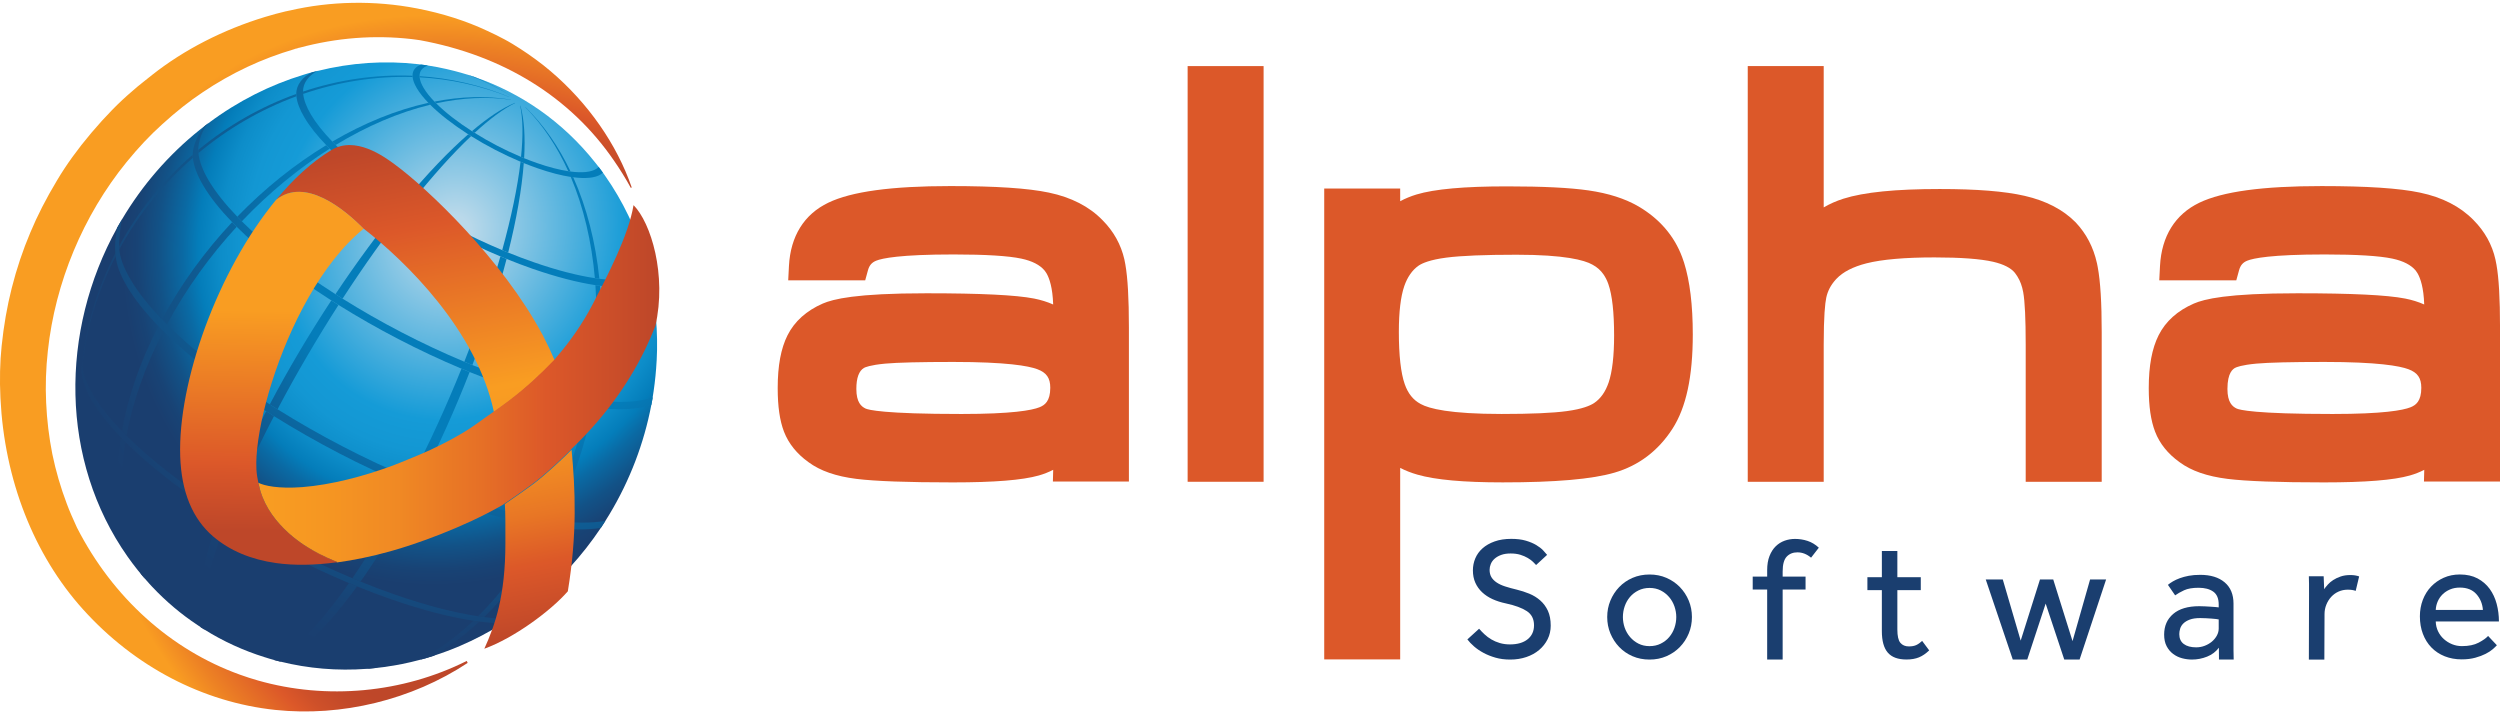
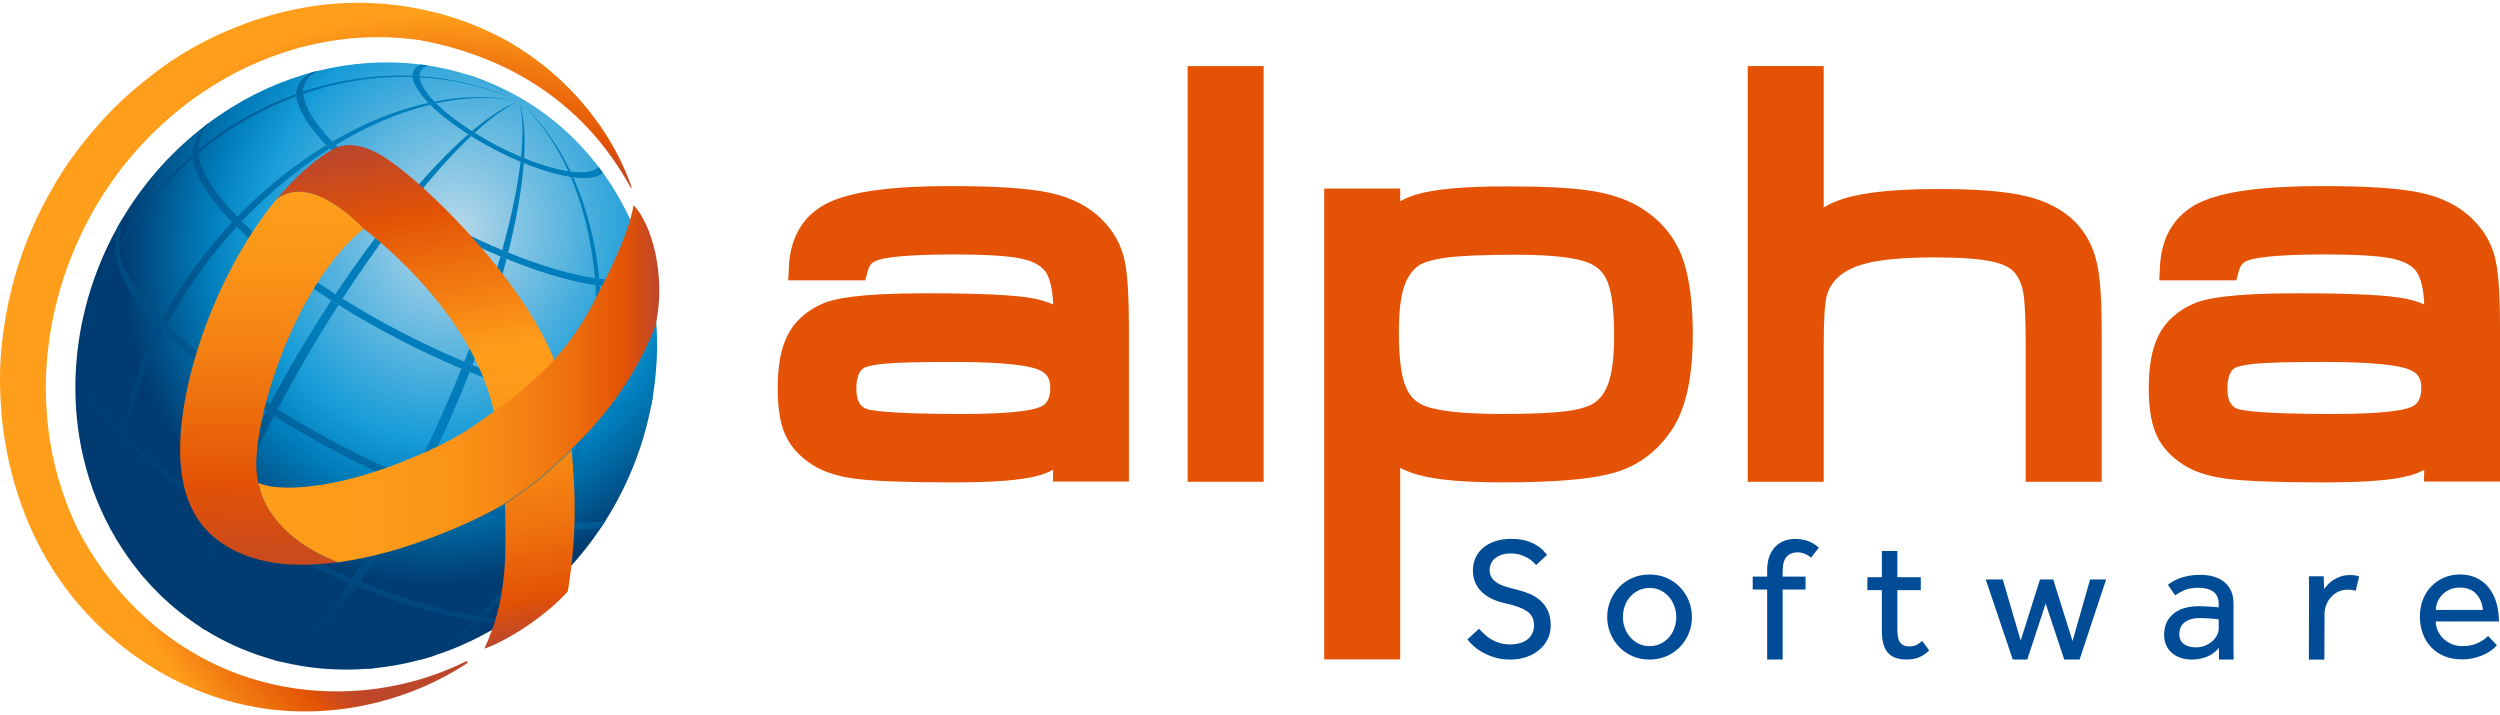
<svg xmlns="http://www.w3.org/2000/svg" xmlns:xlink="http://www.w3.org/1999/xlink" id="a" viewBox="0 0 224 64">
  <defs>
    <radialGradient id="b" cx="40.616" cy="20.828" fx="40.616" fy="20.828" r="31.999" gradientTransform="translate(73.59211 -9.602137) rotate(112.1452) scale(1 .915746)" gradientUnits="userSpaceOnUse">
-       <stop offset=".048" stop-color="#bad9ea" />
-       <stop offset=".532" stop-color="#159bd7" />
-       <stop offset=".623" stop-color="#1397d3" />
-       <stop offset=".701" stop-color="#0d8dc9" />
-       <stop offset=".769" stop-color="#047dba" />
-       <stop offset=".815" stop-color="#0a6aa4" />
-       <stop offset=".889" stop-color="#125287" />
-       <stop offset=".954" stop-color="#184375" />
-       <stop offset="1" stop-color="#1a3e6f" />
+       <stop offset="0" stop-color="#bad9ea" />
+       <stop offset=".598" stop-color="#159bd7" />
+       <stop offset=".742" stop-color="#007dba" />
+       <stop offset="1" stop-color="#003c71" />
    </radialGradient>
    <radialGradient id="c" cx="30.836" cy="12.641" fx="30.836" fy="12.641" r="49.85" gradientTransform="translate(67.13871 69.88354) rotate(-140.2567) scale(.969003 .7451) skewX(.27153)" gradientUnits="userSpaceOnUse">
-       <stop offset=".023" stop-color="#be4729" />
-       <stop offset=".672" stop-color="#be4729" />
-       <stop offset=".728" stop-color="#c24929" />
-       <stop offset=".785" stop-color="#ce5029" />
-       <stop offset=".826" stop-color="#dc5829" />
-       <stop offset=".937" stop-color="#ed8224" />
-       <stop offset="1" stop-color="#f99d22" />
+       <stop offset=".023" stop-color="#bd472a" />
+       <stop offset=".672" stop-color="#bd472a" />
+       <stop offset=".707" stop-color="#c14826" />
+       <stop offset=".743" stop-color="#cd4b1a" />
+       <stop offset=".78" stop-color="#e15106" />
+       <stop offset=".782" stop-color="#e35205" />
+       <stop offset=".909" stop-color="#f27c11" />
+       <stop offset="1" stop-color="#ff9e1b" />
    </radialGradient>
    <radialGradient id="d" cx="44.877" cy="19.069" fx="44.877" fy="19.069" r="34.816" gradientUnits="userSpaceOnUse">
-       <stop offset=".426" stop-color="#047dba" />
-       <stop offset=".522" stop-color="#0a6aa4" />
-       <stop offset=".677" stop-color="#125287" />
-       <stop offset=".811" stop-color="#184375" />
-       <stop offset=".908" stop-color="#1a3e6f" />
+       <stop offset=".426" stop-color="#007dba" />
+       <stop offset=".515" stop-color="#006ba6" />
+       <stop offset=".673" stop-color="#005189" />
+       <stop offset=".809" stop-color="#004177" />
+       <stop offset=".908" stop-color="#003c71" />
    </radialGradient>
    <radialGradient id="e" cx="44.546" cy="21.711" fx="44.546" fy="21.711" r="43.618" xlink:href="#d" />
    <radialGradient id="f" cx="44.547" cy="21.712" fx="44.547" fy="21.712" r="43.619" xlink:href="#d" />
    <radialGradient id="g" cx="44.547" cy="21.649" fx="44.547" fy="21.649" r="43.402" xlink:href="#d" />
    <radialGradient id="h" cx="44.597" cy="21.662" fx="44.597" fy="21.662" r="43.44" xlink:href="#d" />
    <radialGradient id="i" cx="45.657" cy="21.469" fx="45.657" fy="21.469" r="42.51" xlink:href="#d" />
    <radialGradient id="j" cx="42.28" cy="22.515" fx="42.28" fy="22.515" r="42.237" xlink:href="#d" />
    <radialGradient id="k" cx="43.464" cy="21.954" fx="43.464" fy="21.954" r="43.3" xlink:href="#d" />
    <radialGradient id="l" cx="43.883" cy="20.522" fx="43.883" fy="20.522" r="45.24" xlink:href="#d" />
    <radialGradient id="m" cx="44.141" cy="21.408" fx="44.141" fy="21.408" r="43.764" xlink:href="#d" />
    <radialGradient id="n" cx="44.311" cy="21.687" fx="44.311" fy="21.687" r="43.106" xlink:href="#d" />
    <radialGradient id="o" cx="44.459" cy="21.696" fx="44.459" fy="21.696" r="43.218" xlink:href="#d" />
    <linearGradient id="p" x1="34.989" y1="13.09" x2="43.272" y2="57.711" gradientUnits="userSpaceOnUse">
-       <stop offset="0" stop-color="#be4729" />
-       <stop offset=".168" stop-color="#dc5829" />
-       <stop offset=".505" stop-color="#f99d22" />
-       <stop offset=".588" stop-color="#f79822" />
-       <stop offset=".676" stop-color="#f18b23" />
-       <stop offset=".767" stop-color="#e87625" />
-       <stop offset=".858" stop-color="#dc5928" />
-       <stop offset=".862" stop-color="#dc5829" />
-       <stop offset="1" stop-color="#be4729" />
+       <stop offset="0" stop-color="#bd472a" />
+       <stop offset=".142" stop-color="#e35205" />
+       <stop offset=".248" stop-color="#ed6e0d" />
+       <stop offset=".435" stop-color="#ff9e1b" />
+       <stop offset=".537" stop-color="#fd9919" />
+       <stop offset=".658" stop-color="#f78a15" />
+       <stop offset=".788" stop-color="#ef730e" />
+       <stop offset=".923" stop-color="#e35205" />
+       <stop offset=".924" stop-color="#e35205" />
+       <stop offset="1" stop-color="#bd472a" />
    </linearGradient>
    <linearGradient id="q" x1="40.374" y1="11.876" x2="48.729" y2="56.89" xlink:href="#p" />
    <linearGradient id="r" x1="26.977" y1="48.836" x2="27.553" y2="48.836" gradientUnits="userSpaceOnUse">
      <stop offset=".162" stop-color="#d5411f" />
      <stop offset=".282" stop-color="#df581f" />
      <stop offset=".449" stop-color="#ec731f" />
      <stop offset=".597" stop-color="#f3831f" />
      <stop offset=".712" stop-color="#f6891f" />
      <stop offset="1" stop-color="#f6891f" />
    </linearGradient>
    <linearGradient id="s" x1="30.16" y1="50.367" x2="30.237" y2="50.367" xlink:href="#r" />
    <linearGradient id="t" x1="23.997" y1="53.332" x2="24.556" y2="17.542" gradientUnits="userSpaceOnUse">
-       <stop offset=".162" stop-color="#be4729" />
-       <stop offset=".304" stop-color="#d75529" />
-       <stop offset=".328" stop-color="#dc5829" />
-       <stop offset=".712" stop-color="#f99d22" />
-       <stop offset="1" stop-color="#f99d22" />
+       <stop offset="0" stop-color="#bd472a" />
+       <stop offset=".279" stop-color="#e35205" />
+       <stop offset=".44" stop-color="#ec6a0c" />
+       <stop offset=".661" stop-color="#f68614" />
+       <stop offset=".856" stop-color="#fc9719" />
+       <stop offset="1" stop-color="#ff9e1b" />
    </linearGradient>
    <linearGradient id="u" x1="23.152" y1="34.383" x2="59.075" y2="34.383" gradientUnits="userSpaceOnUse">
-       <stop offset="0" stop-color="#f99d22" />
-       <stop offset=".158" stop-color="#f69722" />
-       <stop offset=".348" stop-color="#f08924" />
-       <stop offset=".554" stop-color="#e67026" />
-       <stop offset=".719" stop-color="#dc5829" />
-       <stop offset=".898" stop-color="#c94d29" />
-       <stop offset=".99" stop-color="#be4729" />
+       <stop offset="0" stop-color="#ff9e1b" />
+       <stop offset=".306" stop-color="#fe9b1a" />
+       <stop offset=".49" stop-color="#fa9317" />
+       <stop offset=".642" stop-color="#f58413" />
+       <stop offset=".776" stop-color="#ee700d" />
+       <stop offset=".897" stop-color="#e45606" />
+       <stop offset=".915" stop-color="#e35205" />
+       <stop offset="1" stop-color="#bd472a" />
    </linearGradient>
    <linearGradient id="v" x1="27.236" y1="49.601" x2="30.645" y2="49.601" gradientUnits="userSpaceOnUse">
      <stop offset="0" stop-color="#f6891f" />
      <stop offset=".207" stop-color="#f4841f" />
      <stop offset=".429" stop-color="#ee771f" />
      <stop offset=".658" stop-color="#e4621f" />
      <stop offset=".89" stop-color="#d6441f" />
      <stop offset=".915" stop-color="#d5411f" />
    </linearGradient>
  </defs>
-   <path d="M100.747,23.255c-.306-1.344-.966-2.528-1.961-3.527-1.183-1.22-2.798-2.051-4.8-2.47-1.865-.394-4.753-.586-8.826-.586-5.279,0-8.858.487-10.943,1.49-2.168,1.039-3.388,3-3.527,5.669l-.066,1.284h6.899l.246-.897c.122-.445.344-.702.741-.861.519-.209,2.107-.558,6.943-.558,2.858,0,4.898.126,6.061.374.969.206,1.671.568,2.089,1.076.067.083.122.164.164.239.256.445.548,1.269.597,2.794-.523-.233-1.096-.411-1.714-.533-1.621-.317-4.776-.471-9.647-.471-6.372,0-8.347.524-9.279.919-1.47.64-2.53,1.594-3.161,2.841-.593,1.181-.881,2.729-.881,4.736,0,1.641.184,2.918.563,3.904.414,1.067,1.152,1.985,2.194,2.731,1.05.777,2.456,1.268,4.299,1.499,1.673.209,4.58.315,8.641.315,3.711,0,6.228-.202,7.695-.619.451-.128.883-.298,1.292-.508l-.027,1.049h6.811v-13.804c0-2.584-.105-4.435-.32-5.657-.023-.141-.053-.29-.084-.428ZM94.104,34.748c0,1.195-.489,1.552-.967,1.743-.689.274-2.462.602-6.982.602-7.011,0-8.356-.373-8.602-.488-.379-.181-.824-.548-.824-1.757,0-.983.23-1.617.685-1.884.091-.052.537-.256,1.906-.384,1.112-.099,3.161-.15,6.086-.15,4.793,0,6.744.354,7.537.65.826.306,1.162.789,1.162,1.668Z" fill="#dc5829" />
-   <polygon points="106.412 5.922 106.412 6.299 106.412 41.947 106.412 43.167 107.633 43.167 111.998 43.167 113.218 43.167 113.218 41.947 113.218 6.299 113.218 5.922 106.412 5.922" fill="#dc5829" />
-   <path d="M150.719,23.033c-.709-1.901-2.029-3.433-3.917-4.542-1.216-.702-2.675-1.168-4.467-1.43-1.695-.243-4.084-.362-7.306-.362-3.832,0-6.486.238-8.114.728-.521.159-1.008.36-1.459.602v-1.138h-6.806v42.193h6.806v-17.161c.479.246.996.449,1.55.606,1.625.466,4.123.692,7.635.692,4.737,0,8.018-.286,10.029-.876,2.166-.633,3.91-1.955,5.182-3.928,1.226-1.902,1.822-4.666,1.822-8.449,0-2.63-.264-4.798-.784-6.443-.053-.163-.108-.329-.172-.494ZM144.624,30.068c0,1.829-.165,3.244-.491,4.207-.289.839-.715,1.442-1.301,1.838-.336.222-1.043.535-2.45.723-1.239.17-3.203.256-5.839.256-4.659,0-6.508-.483-7.239-.889l-.009-.005-.009-.005c-.664-.353-1.129-.934-1.423-1.775-.349-.997-.526-2.575-.526-4.69,0-1.779.164-3.159.489-4.102.14-.399.309-.741.514-1.039.221-.325.473-.582.776-.792.322-.217,1.029-.526,2.49-.714,1.327-.171,3.437-.257,6.272-.257,4.324,0,6.082.481,6.796.884l.011.006.011.006c.405.218.725.502.978.868.178.256.324.548.436.872.342.975.514,2.524.514,4.607Z" fill="#dc5829" />
-   <path d="M187.881,23.56c-.313-1.405-.95-2.626-1.891-3.623l-.009-.01-.009-.01c-1.119-1.134-2.653-1.931-4.561-2.369-1.799-.412-4.289-.612-7.613-.612-3.957,0-6.778.283-8.624.866-.646.206-1.237.467-1.77.782V5.922h-6.806v37.245h6.806v-12.28c0-2.576.124-3.712.228-4.211.127-.599.403-1.129.84-1.615.024-.027.041-.047.059-.065l.01-.01.014-.014c.573-.606,1.476-1.07,2.683-1.378,1.394-.352,3.448-.53,6.1-.53,2.348,0,4.113.132,5.247.391.937.218,1.595.553,1.952.996.082.104.154.207.207.297l.01.018.011.017c.248.394.417.855.516,1.409.147.81.222,2.389.222,4.696v12.28h6.81v-13.421c0-2.626-.117-4.531-.358-5.824-.021-.129-.047-.248-.072-.362Z" fill="#dc5829" />
-   <path d="M223.677,23.689c-.025-.154-.055-.299-.085-.434-.299-1.336-.959-2.524-1.962-3.532-1.179-1.214-2.797-2.047-4.8-2.465-1.86-.394-4.746-.585-8.82-.585-5.277,0-8.857.487-10.946,1.489-2.169,1.043-3.389,3.003-3.528,5.669l-.066,1.284h6.903l.246-.897c.123-.446.343-.704.736-.861.52-.209,2.108-.558,6.947-.558,2.858,0,4.898.126,6.061.374.968.206,1.671.568,2.089,1.076.056.07.112.153.16.239.256.445.548,1.269.597,2.793-.523-.233-1.095-.41-1.714-.532-1.621-.317-4.774-.471-9.642-.471-6.372,0-8.347.524-9.279.919-1.477.643-2.537,1.598-3.163,2.845-.594,1.183-.883,2.731-.883,4.732,0,1.633.186,2.91.568,3.904.407,1.063,1.144,1.982,2.19,2.731,1.05.778,2.458,1.268,4.304,1.499,1.668.209,4.576.315,8.641.315,3.713,0,6.228-.203,7.691-.619.451-.128.882-.297,1.291-.507l-.026,1.048h6.815v-13.804c0-2.586-.105-4.435-.323-5.651ZM216.949,34.748c0,1.197-.487,1.552-.963,1.743-.689.274-2.462.602-6.982.602-7.011,0-8.356-.373-8.602-.488-.379-.181-.824-.548-.824-1.757,0-1.484.512-1.785.681-1.884.119-.067.58-.26,1.91-.384,1.108-.099,3.156-.15,6.082-.15,4.792,0,6.746.354,7.542.651.822.305,1.156.788,1.156,1.668Z" fill="#dc5829" />
-   <path d="M132.528,56.335c.144.165.306.332.486.501.18.17.383.321.609.455.226.134.478.242.755.324.278.082.581.124.911.124.679,0,1.209-.155,1.589-.463.38-.308.57-.725.57-1.249,0-.566-.215-.99-.648-1.273-.432-.283-1.054-.512-1.867-.687-.443-.092-.844-.221-1.203-.385-.36-.165-.671-.37-.933-.617s-.465-.532-.609-.856c-.144-.324-.216-.692-.216-1.104,0-.38.072-.74.216-1.08s.359-.638.648-.895c.288-.257.649-.463,1.08-.617.432-.155.931-.231,1.497-.231.504,0,.939.054,1.303.162.366.108.676.239.933.393s.464.314.617.478c.155.165.273.298.355.401l-.987.91c-.062-.072-.155-.167-.278-.286-.123-.118-.28-.234-.471-.347s-.412-.208-.663-.286c-.253-.077-.543-.115-.872-.115-.33,0-.612.044-.849.131-.236.087-.432.201-.586.339-.155.138-.267.296-.339.47-.072.175-.108.35-.108.525,0,.257.054.476.161.656.109.18.265.339.471.478s.46.257.764.355c.303.098.65.193,1.041.286.381.092.754.214,1.119.362.365.149.691.35.979.602.288.252.517.561.687.926.169.365.254.81.254,1.334,0,.442-.092.849-.278,1.219-.185.37-.439.692-.763.965s-.708.484-1.15.633c-.443.149-.921.224-1.435.224-.484,0-.923-.056-1.319-.17-.396-.113-.756-.257-1.08-.432-.324-.175-.607-.368-.848-.579-.242-.211-.44-.419-.595-.625l1.05-.956Z" fill="#1a3e6f" />
-   <path d="M147.802,59.097c-.556,0-1.064-.1-1.527-.301s-.861-.476-1.196-.826c-.334-.349-.596-.753-.787-1.211-.191-.458-.286-.949-.286-1.473,0-.524.095-1.015.286-1.473.19-.458.452-.861.787-1.211.334-.349.733-.625,1.196-.825s.972-.301,1.527-.301c.545,0,1.05.1,1.512.301s.864.476,1.203.825c.339.35.604.754.794,1.211.19.458.286.949.286,1.473,0,.525-.096,1.016-.286,1.473-.19.458-.455.862-.794,1.211-.339.35-.741.625-1.203.826s-.967.301-1.512.301ZM147.802,57.893c.371,0,.705-.074,1.003-.224.299-.149.55-.344.756-.586s.363-.52.471-.833c.108-.313.162-.635.162-.964,0-.319-.055-.635-.162-.949-.108-.313-.267-.594-.478-.84-.211-.247-.463-.445-.756-.594-.293-.149-.624-.224-.995-.224-.37,0-.704.075-1.003.224-.299.149-.55.345-.756.586s-.362.519-.471.833c-.108.314-.161.635-.161.964,0,.329.054.648.161.957.109.308.267.586.478.833.211.247.463.445.756.594.293.149.625.224.995.224Z" fill="#1a3e6f" />
-   <path d="M158.339,52.822h-1.296v-1.157h1.296v-.586c0-.483.069-.903.208-1.257.139-.355.324-.646.555-.872.232-.226.497-.393.794-.501.299-.108.612-.162.941-.162.381,0,.754.059,1.119.177.365.119.702.322,1.011.609l-.695.895c-.38-.319-.787-.478-1.219-.478-.401,0-.722.128-.964.385-.242.257-.363.7-.363,1.327v.463h2.052v1.157h-2.052v6.274h-1.388v-6.274Z" fill="#1a3e6f" />
-   <path d="M168.615,52.874h-1.296v-1.157h1.296v-2.345h1.388v2.345h2.099v1.157h-2.099v3.533c0,.576.089.972.27,1.188.18.216.434.324.763.324.267,0,.489-.041.664-.123.175-.082.349-.206.524-.37l.632.848c-.298.288-.604.497-.918.625-.314.128-.687.193-1.118.193-.761,0-1.32-.206-1.674-.617-.355-.411-.532-1.054-.532-1.928v-3.672Z" fill="#1a3e6f" />
-   <path d="M177.922,51.922h1.528l1.604,5.477,1.728-5.477h1.188l1.729,5.523,1.573-5.523h1.435l-2.376,7.174h-1.373l-1.667-5.014-1.65,5.014h-1.296l-2.422-7.174Z" fill="#1a3e6f" />
-   <path d="M198.813,58.032c-.267.36-.62.627-1.057.802-.438.175-.887.262-1.35.262-.299,0-.594-.039-.887-.116-.293-.077-.561-.205-.802-.385-.242-.18-.438-.411-.586-.694-.149-.283-.224-.63-.224-1.041,0-.771.27-1.389.81-1.851s1.319-.694,2.337-.694c.164,0,.339.005.524.015.185.01.36.021.524.031.165.01.309.021.432.031.123.01.211.021.262.031v-.262c0-.534-.162-.918-.486-1.15-.324-.231-.763-.347-1.319-.347-.545,0-.978.075-1.296.224-.319.149-.586.301-.802.455l-.648-.941c.123-.103.273-.206.447-.309.175-.103.38-.198.617-.286.236-.087.504-.159.802-.216s.642-.085,1.034-.085c.926,0,1.653.224,2.183.671.53.448.794,1.083.794,1.906v4.173c0,.252.005.666.016.841h-1.317l-.01-1.064ZM198.797,55.502c-.041-.01-.121-.023-.239-.039-.119-.015-.255-.028-.409-.038-.155-.01-.32-.021-.494-.031-.175-.01-.345-.015-.509-.015-.392,0-.708.046-.949.139-.242.092-.432.208-.571.347-.139.139-.234.293-.285.463-.052.17-.077.332-.077.486,0,.391.134.687.401.887s.637.301,1.11.301c.267,0,.522-.046.764-.139.241-.092.455-.216.64-.37.185-.155.334-.334.448-.54.113-.206.169-.417.169-.633v-.818Z" fill="#1a3e6f" />
-   <path d="M206.889,53.096v-.779c0-.221-.005-.45-.016-.686h1.327l.046,1.157c.082-.123.191-.26.325-.408.133-.149.295-.286.485-.409.19-.124.412-.229.664-.316.252-.087.542-.131.872-.131.154,0,.295.01.424.031.128.021.249.052.363.092l-.309,1.296c-.185-.072-.421-.108-.709-.108-.299,0-.574.057-.826.17-.252.113-.471.27-.656.471s-.332.435-.439.702c-.109.267-.162.55-.162.849l-.016,4.072h-1.388l.016-6.001Z" fill="#1a3e6f" />
-   <path d="M223.719,57.815c-.082.093-.206.211-.37.355-.165.144-.379.283-.641.416-.262.134-.57.25-.926.347s-.759.147-1.211.147c-.556,0-1.064-.093-1.527-.278-.463-.185-.859-.448-1.188-.787-.33-.339-.584-.745-.764-1.219s-.27-.998-.27-1.574c0-.525.088-1.016.262-1.474.175-.457.422-.853.741-1.188s.697-.599,1.134-.794c.438-.195.918-.293,1.443-.293.616,0,1.146.119,1.589.355.442.237.805.55,1.088.941.282.391.491.838.624,1.342s.201,1.028.201,1.574h-5.662c.01.319.079.612.208.88.128.267.3.499.517.694s.463.35.741.463c.278.113.571.17.88.17.607,0,1.105-.103,1.497-.309.391-.206.673-.406.848-.602l.787.833ZM222.469,54.653c-.042-.556-.237-1.028-.586-1.42-.35-.391-.844-.586-1.481-.586-.33,0-.625.057-.887.17-.262.113-.486.263-.671.448s-.329.399-.432.64c-.102.242-.159.491-.169.748h4.227Z" fill="#1a3e6f" />
  <path d="M58.835,32.318c-.049.914-.137,1.822-.271,2.732-.024.186-.055.366-.085.551,0,.006-.003.015-.003.021-.006.03-.009.064-.012.094-.03.189-.067.375-.104.56-.652,3.421-1.916,6.756-3.756,9.811-.116.192-.231.387-.359.579-.012.018-.021.034-.034.052-.122.192-.247.384-.375.579-1.657,2.476-3.704,4.74-6.132,6.677-.436.347-.868.679-1.313.987q-.006.003-.009.003c-.198.143-.387.28-.588.408-.046.03-.079.061-.125.091h-.012c-.201.137-.393.268-.597.396h-.012c-1.243.786-2.525,1.456-3.832,2.016-.771.332-1.55.621-2.336.871-.003,0-.006.003-.009.006-.411.134-.822.256-1.237.366-.545.146-1.09.274-1.636.384,0,0-.006.003-.009.003-.07.012-.134.024-.201.034,0,0-.006.006-.009.006-.18.034-.356.064-.536.094-.079.012-.149.024-.228.034h-.009c-.174.03-.341.061-.518.085h-.003c-.085.012-.168.021-.253.03h-.006c-.119.015-.235.03-.35.043h-.003c-.271.034-.539.061-.807.079-.067.009-.131.012-.198.018-2.635.195-5.251-.024-7.764-.652-.174-.043-.347-.085-.521-.134-.131-.037-.259-.073-.39-.11-.012-.003-.03-.009-.043-.012-.134-.04-.265-.076-.399-.125-.015-.003-.034-.009-.052-.015-1.879-.588-3.686-1.41-5.373-2.464-.003,0-.009-.003-.012-.006-.097-.061-.198-.125-.295-.189-.012-.006-.021-.015-.034-.024-.094-.061-.192-.128-.286-.192-1.459-.963-2.824-2.114-4.066-3.433-.085-.091-.171-.18-.253-.274-.134-.149-.268-.299-.399-.451-.085-.097-.171-.198-.253-.298-.024-.03-.049-.058-.073-.088-.11-.128-.216-.256-.32-.384-.314-.393-.618-.798-.911-1.215-6.055-8.617-6.071-20.183-.932-29.445v-.003s0-.003.003-.006c.143-.262.292-.518.448-.774.003,0,.003-.003.003-.006,1.782-3,4.118-5.733,6.978-8.017.161-.128.323-.256.487-.378l.003-.003.058-.043c.073-.058.146-.113.219-.164,2.665-1.989,5.538-3.421,8.477-4.316.116-.04.238-.073.356-.11.073-.021.149-.043.222-.064h.006c.07-.018.137-.037.204-.055l.003-.003c.088-.024.168-.043.25-.061.082-.018.161-.04.25-.064-.006.003-.011.006-.016.009,2.999-.749,6.054-.951,9.008-.609h.003c.088.009.177.021.265.034.122.015.244.03.366.046.085.012.171.024.256.04h.003c.56.085,1.118.189,1.666.317.241.052.481.11.716.174.378.097.752.204,1.124.317.225.07.451.143.673.222.012,0,.024.006.034.012,4.127,1.422,7.868,3.99,10.771,7.651.104.128.21.259.311.393l.378.509c.064.085.125.174.183.259.819,1.164,1.526,2.382,2.126,3.64.548,1.148,1.008,2.333,1.377,3.542.119.387.225.777.326,1.17.046.161.085.32.122.481.012.049.024.097.034.146.037.164.073.329.11.493.07.341.137.688.195,1.036.046.268.094.542.125.81.067.481.119.963.158,1.447.11,1.267.134,2.549.064,3.829Z" fill="url(#b)" />
+   <path d="M100.747,23.255c-.306-1.344-.966-2.528-1.961-3.527-1.183-1.22-2.798-2.051-4.8-2.47-1.865-.394-4.753-.586-8.826-.586-5.279,0-8.858.487-10.943,1.49-2.168,1.039-3.388,3-3.527,5.669l-.066,1.284h6.899l.246-.897c.122-.445.344-.702.741-.861.519-.209,2.107-.558,6.943-.558,2.858,0,4.898.126,6.061.374.969.206,1.671.568,2.089,1.076.067.083.122.164.164.239.256.445.548,1.269.597,2.794-.523-.233-1.096-.411-1.714-.533-1.621-.317-4.776-.471-9.647-.471-6.372,0-8.347.524-9.279.919-1.47.64-2.53,1.594-3.161,2.841-.593,1.181-.881,2.729-.881,4.736,0,1.641.184,2.918.563,3.904.414,1.067,1.152,1.985,2.194,2.731,1.05.777,2.456,1.268,4.299,1.499,1.673.209,4.58.315,8.641.315,3.711,0,6.228-.202,7.695-.619.451-.128.883-.298,1.292-.508l-.027,1.049h6.811v-13.804c0-2.584-.105-4.435-.32-5.657-.023-.141-.053-.29-.084-.428ZM94.104,34.748c0,1.195-.489,1.552-.967,1.743-.689.274-2.462.602-6.982.602-7.011,0-8.356-.373-8.602-.488-.379-.181-.824-.548-.824-1.757,0-.983.23-1.617.685-1.884.091-.052.537-.256,1.906-.384,1.112-.099,3.161-.15,6.086-.15,4.793,0,6.744.354,7.537.65.826.306,1.162.789,1.162,1.668Z" fill="#e35205" />
+   <polygon points="106.412 5.922 106.412 6.299 106.412 41.947 106.412 43.167 107.633 43.167 111.998 43.167 113.218 43.167 113.218 41.947 113.218 6.299 113.218 5.922 106.412 5.922" fill="#e35205" />
+   <path d="M150.719,23.033c-.709-1.901-2.029-3.433-3.917-4.542-1.216-.702-2.675-1.168-4.467-1.43-1.695-.243-4.084-.362-7.306-.362-3.832,0-6.486.238-8.114.728-.521.159-1.008.36-1.459.602v-1.138h-6.806v42.193h6.806v-17.161c.479.246.996.449,1.55.606,1.625.466,4.123.692,7.635.692,4.737,0,8.018-.286,10.029-.876,2.166-.633,3.91-1.955,5.182-3.928,1.226-1.902,1.822-4.666,1.822-8.449,0-2.63-.264-4.798-.784-6.443-.053-.163-.108-.329-.172-.494ZM144.624,30.068c0,1.829-.165,3.244-.491,4.207-.289.839-.715,1.442-1.301,1.838-.336.222-1.043.535-2.45.723-1.239.17-3.203.256-5.839.256-4.659,0-6.508-.483-7.239-.889l-.009-.005-.009-.005c-.664-.353-1.129-.934-1.423-1.775-.349-.997-.526-2.575-.526-4.69,0-1.779.164-3.159.489-4.102.14-.399.309-.741.514-1.039.221-.325.473-.582.776-.792.322-.217,1.029-.526,2.49-.714,1.327-.171,3.437-.257,6.272-.257,4.324,0,6.082.481,6.796.884l.011.006.011.006c.405.218.725.502.978.868.178.256.324.548.436.872.342.975.514,2.524.514,4.607Z" fill="#e35205" />
+   <path d="M187.881,23.56c-.313-1.405-.95-2.626-1.891-3.623l-.009-.01-.009-.01c-1.119-1.134-2.653-1.931-4.561-2.369-1.799-.412-4.289-.612-7.613-.612-3.957,0-6.778.283-8.624.866-.646.206-1.237.467-1.77.782V5.922h-6.806v37.245h6.806v-12.28c0-2.576.124-3.712.228-4.211.127-.599.403-1.129.84-1.615.024-.027.041-.047.059-.065l.01-.01.014-.014c.573-.606,1.476-1.07,2.683-1.378,1.394-.352,3.448-.53,6.1-.53,2.348,0,4.113.132,5.247.391.937.218,1.595.553,1.952.996.082.104.154.207.207.297l.01.018.011.017c.248.394.417.855.516,1.409.147.81.222,2.389.222,4.696v12.28h6.81v-13.421c0-2.626-.117-4.531-.358-5.824-.021-.129-.047-.248-.072-.362Z" fill="#e35205" />
+   <path d="M223.677,23.689c-.025-.154-.055-.299-.085-.434-.299-1.336-.959-2.524-1.962-3.532-1.179-1.214-2.797-2.047-4.8-2.465-1.86-.394-4.746-.585-8.82-.585-5.277,0-8.857.487-10.946,1.489-2.169,1.043-3.389,3.003-3.528,5.669l-.066,1.284h6.903l.246-.897c.123-.446.343-.704.736-.861.52-.209,2.108-.558,6.947-.558,2.858,0,4.898.126,6.061.374.968.206,1.671.568,2.089,1.076.056.07.112.153.16.239.256.445.548,1.269.597,2.793-.523-.233-1.095-.41-1.714-.532-1.621-.317-4.774-.471-9.642-.471-6.372,0-8.347.524-9.279.919-1.477.643-2.537,1.598-3.163,2.845-.594,1.183-.883,2.731-.883,4.732,0,1.633.186,2.91.568,3.904.407,1.063,1.144,1.982,2.19,2.731,1.05.778,2.458,1.268,4.304,1.499,1.668.209,4.576.315,8.641.315,3.713,0,6.228-.203,7.691-.619.451-.128.882-.297,1.291-.507l-.026,1.048h6.815v-13.804c0-2.586-.105-4.435-.323-5.651ZM216.949,34.748c0,1.197-.487,1.552-.963,1.743-.689.274-2.462.602-6.982.602-7.011,0-8.356-.373-8.602-.488-.379-.181-.824-.548-.824-1.757,0-1.484.512-1.785.681-1.884.119-.067.58-.26,1.91-.384,1.108-.099,3.156-.15,6.082-.15,4.792,0,6.746.354,7.542.651.822.305,1.156.788,1.156,1.668Z" fill="#e35205" />
+   <path d="M132.528,56.335c.144.165.306.332.486.501.18.17.383.321.609.455.226.134.478.242.755.324.278.082.581.124.911.124.679,0,1.209-.155,1.589-.463.38-.308.57-.725.57-1.249,0-.566-.215-.99-.648-1.273-.432-.283-1.054-.512-1.867-.687-.443-.092-.844-.221-1.203-.385-.36-.165-.671-.37-.933-.617s-.465-.532-.609-.856c-.144-.324-.216-.692-.216-1.104,0-.38.072-.74.216-1.08s.359-.638.648-.895c.288-.257.649-.463,1.08-.617.432-.155.931-.231,1.497-.231.504,0,.939.054,1.303.162.366.108.676.239.933.393s.464.314.617.478c.155.165.273.298.355.401l-.987.91c-.062-.072-.155-.167-.278-.286-.123-.118-.28-.234-.471-.347s-.412-.208-.663-.286c-.253-.077-.543-.115-.872-.115-.33,0-.612.044-.849.131-.236.087-.432.201-.586.339-.155.138-.267.296-.339.47-.072.175-.108.35-.108.525,0,.257.054.476.161.656.109.18.265.339.471.478s.46.257.764.355c.303.098.65.193,1.041.286.381.092.754.214,1.119.362.365.149.691.35.979.602.288.252.517.561.687.926.169.365.254.81.254,1.334,0,.442-.092.849-.278,1.219-.185.37-.439.692-.763.965s-.708.484-1.15.633c-.443.149-.921.224-1.435.224-.484,0-.923-.056-1.319-.17-.396-.113-.756-.257-1.08-.432-.324-.175-.607-.368-.848-.579-.242-.211-.44-.419-.595-.625l1.05-.956Z" fill="#004c97" />
+   <path d="M147.802,59.097c-.556,0-1.064-.1-1.527-.301s-.861-.476-1.196-.826c-.334-.349-.596-.753-.787-1.211-.191-.458-.286-.949-.286-1.473,0-.524.095-1.015.286-1.473.19-.458.452-.861.787-1.211.334-.349.733-.625,1.196-.825s.972-.301,1.527-.301c.545,0,1.05.1,1.512.301s.864.476,1.203.825c.339.35.604.754.794,1.211.19.458.286.949.286,1.473,0,.525-.096,1.016-.286,1.473-.19.458-.455.862-.794,1.211-.339.35-.741.625-1.203.826s-.967.301-1.512.301ZM147.802,57.893c.371,0,.705-.074,1.003-.224.299-.149.55-.344.756-.586s.363-.52.471-.833c.108-.313.162-.635.162-.964,0-.319-.055-.635-.162-.949-.108-.313-.267-.594-.478-.84-.211-.247-.463-.445-.756-.594-.293-.149-.624-.224-.995-.224-.37,0-.704.075-1.003.224-.299.149-.55.345-.756.586s-.362.519-.471.833c-.108.314-.161.635-.161.964,0,.329.054.648.161.957.109.308.267.586.478.833.211.247.463.445.756.594.293.149.625.224.995.224Z" fill="#004c97" />
+   <path d="M158.339,52.822h-1.296v-1.157h1.296v-.586c0-.483.069-.903.208-1.257.139-.355.324-.646.555-.872.232-.226.497-.393.794-.501.299-.108.612-.162.941-.162.381,0,.754.059,1.119.177.365.119.702.322,1.011.609l-.695.895c-.38-.319-.787-.478-1.219-.478-.401,0-.722.128-.964.385-.242.257-.363.7-.363,1.327v.463h2.052v1.157h-2.052v6.274h-1.388v-6.274Z" fill="#004c97" />
+   <path d="M168.615,52.874h-1.296v-1.157h1.296v-2.345h1.388v2.345h2.099v1.157h-2.099v3.533c0,.576.089.972.27,1.188.18.216.434.324.763.324.267,0,.489-.041.664-.123.175-.082.349-.206.524-.37l.632.848c-.298.288-.604.497-.918.625-.314.128-.687.193-1.118.193-.761,0-1.32-.206-1.674-.617-.355-.411-.532-1.054-.532-1.928v-3.672Z" fill="#004c97" />
+   <path d="M177.922,51.922h1.528l1.604,5.477,1.728-5.477h1.188l1.729,5.523,1.573-5.523h1.435l-2.376,7.174h-1.373l-1.667-5.014-1.65,5.014h-1.296l-2.422-7.174Z" fill="#004c97" />
+   <path d="M198.813,58.032c-.267.36-.62.627-1.057.802-.438.175-.887.262-1.35.262-.299,0-.594-.039-.887-.116-.293-.077-.561-.205-.802-.385-.242-.18-.438-.411-.586-.694-.149-.283-.224-.63-.224-1.041,0-.771.27-1.389.81-1.851s1.319-.694,2.337-.694c.164,0,.339.005.524.015.185.01.36.021.524.031.165.01.309.021.432.031.123.01.211.021.262.031v-.262c0-.534-.162-.918-.486-1.15-.324-.231-.763-.347-1.319-.347-.545,0-.978.075-1.296.224-.319.149-.586.301-.802.455l-.648-.941c.123-.103.273-.206.447-.309.175-.103.38-.198.617-.286.236-.087.504-.159.802-.216s.642-.085,1.034-.085c.926,0,1.653.224,2.183.671.53.448.794,1.083.794,1.906v4.173c0,.252.005.666.016.841h-1.317l-.01-1.064ZM198.797,55.502c-.041-.01-.121-.023-.239-.039-.119-.015-.255-.028-.409-.038-.155-.01-.32-.021-.494-.031-.175-.01-.345-.015-.509-.015-.392,0-.708.046-.949.139-.242.092-.432.208-.571.347-.139.139-.234.293-.285.463-.052.17-.077.332-.077.486,0,.391.134.687.401.887s.637.301,1.11.301c.267,0,.522-.046.764-.139.241-.092.455-.216.64-.37.185-.155.334-.334.448-.54.113-.206.169-.417.169-.633v-.818Z" fill="#004c97" />
+   <path d="M206.889,53.096v-.779c0-.221-.005-.45-.016-.686h1.327l.046,1.157c.082-.123.191-.26.325-.408.133-.149.295-.286.485-.409.19-.124.412-.229.664-.316.252-.087.542-.131.872-.131.154,0,.295.01.424.031.128.021.249.052.363.092l-.309,1.296c-.185-.072-.421-.108-.709-.108-.299,0-.574.057-.826.17-.252.113-.471.27-.656.471s-.332.435-.439.702c-.109.267-.162.55-.162.849l-.016,4.072h-1.388l.016-6.001Z" fill="#004c97" />
+   <path d="M223.719,57.815c-.082.093-.206.211-.37.355-.165.144-.379.283-.641.416-.262.134-.57.25-.926.347s-.759.147-1.211.147c-.556,0-1.064-.093-1.527-.278-.463-.185-.859-.448-1.188-.787-.33-.339-.584-.745-.764-1.219s-.27-.998-.27-1.574c0-.525.088-1.016.262-1.474.175-.457.422-.853.741-1.188s.697-.599,1.134-.794c.438-.195.918-.293,1.443-.293.616,0,1.146.119,1.589.355.442.237.805.55,1.088.941.282.391.491.838.624,1.342s.201,1.028.201,1.574h-5.662c.01.319.079.612.208.88.128.267.3.499.517.694s.463.35.741.463c.278.113.571.17.88.17.607,0,1.105-.103,1.497-.309.391-.206.673-.406.848-.602l.787.833ZM222.469,54.653c-.042-.556-.237-1.028-.586-1.42-.35-.391-.844-.586-1.481-.586-.33,0-.625.057-.887.17-.262.113-.486.263-.671.448s-.329.399-.432.64c-.102.242-.159.491-.169.748h4.227Z" fill="#004c97" />
  <path d="M54.984,14.35c.553.794,1.07,1.63,1.539,2.486l.079-.043c-1.338-3.874-3.914-7.567-7.27-10.417l-.648-.532-.667-.505c-.464-.343-.929-.665-1.38-.954-.45-.29-.936-.595-1.446-.864l-.057-.029c-.474-.247-.965-.503-1.46-.721-1.904-.897-4.028-1.576-6.321-2.018-3.784-.73-7.732-.662-11.417.196l-.001 0-.001-.004-.282.064-.001-.005c-.633.149-1.267.32-1.891.51-3.77,1.144-7.272,2.942-10.126,5.197l-.802.638c-.361.286-.684.546-.998.832-1.195,1.016-2.356,2.202-3.66,3.736-1.233,1.462-2.235,2.851-3.063,4.244-.976,1.624-1.758,3.152-2.392,4.67-.669,1.576-1.23,3.251-1.668,4.981-.413,1.628-.717,3.372-.904,5.184-.153,1.483-.188,3.011-.107,4.673.354,7.313,2.987,14.041,7.412,18.946,4.612,5.112,10.723,8.306,17.207,8.993,5.958.631,12.233-.902,17.244-4.211l-.083-.177c-5.742,2.875-12.553,3.513-18.723,1.747-.533-.152-1.071-.326-1.6-.517-6.21-2.237-11.393-6.912-14.594-13.163l-.074-.163c-.291-.64-.593-1.303-.841-1.979-.551-1.452-.988-2.951-1.298-4.453-.299-1.506-.485-3.057-.555-4.611-.073-1.505-.022-3.067.153-4.643.657-6.123,3.161-12.13,7.049-16.911,1.056-1.295,2.095-2.399,3.178-3.375,1.263-1.149,2.451-2.088,3.631-2.873,1.268-.858,2.621-1.627,4.021-2.286,1.331-.626,2.76-1.165,4.25-1.602l-.001-.014.106-.016.216-.061-.001-.013.099-.013v.001c3.324-.893,6.694-1.155,10.017-.777l0-0c.017.001.034.003.049.006l.244.031c.167.021.333.041.479.066,7.461,1.37,13.462,5.086,17.358,10.748Z" fill="url(#c)" />
  <path d="M42.628,37.719c-.065.042-.131.082-.195.124.001.005.002.011.002.016.066-.045.128-.095.193-.14Z" fill="none" />
  <path d="M42.558,6.912c-.009-.006-.021-.012-.034-.012-.222-.079-.448-.152-.673-.222,1.325.487,2.629,1.115,3.89,1.898.006,0,.009-.003.012-.003-1.039-.658-2.108-1.212-3.195-1.66Z" fill="url(#d)" />
  <path d="M7.325,33.46c-.009-.094-.018-.186-.018-.277-.067.844-.094,1.684-.082,2.522l.015.564.021.332c-.046-1.039-.021-2.083.064-3.14ZM7.261,36.601c.015.493.052.987.097,1.471l-.097-1.471ZM10.346,22.656c-.003.009-.009.015-.012.024-1.654,3.217-2.626,6.558-2.97,9.869v.003c.003.088.009.186.015.28,0-.003,0-.006.003-.009v-.006c.347-3.293,1.325-6.634,2.982-9.851v-.003c.003,0,.003-.003.003-.003-.015-.104-.018-.207-.021-.305ZM17.261,13.863c-2.601,2.254-4.858,5.005-6.588,8.181,0,.003-.003.003-.003.006,0,.097.009.198.018.302,1.73-3.18,3.984-5.937,6.588-8.209-.012-.094-.015-.189-.015-.28ZM26.542,8.419c-3.15,1.133-6.132,2.824-8.782,5.017v.003h-.003c.003.046.006.088.009.134.003.049.006.094.009.143,2.647-2.208,5.629-3.926,8.778-5.087-.003-.073-.009-.14-.012-.21ZM36.962,6.787c-3.311-.134-6.643.359-9.814,1.419,0,.037,0,.07.003.104.003.037.003.07.009.104h.003c3.171-1.084,6.497-1.611,9.802-1.514-.003-.04-.003-.076-.003-.113ZM37.59,6.823c.006.037.006.067.009.104,2.729.146,5.437.725,8.029,1.77v-.015c-2.595-1.075-5.309-1.681-8.038-1.858Z" fill="url(#e)" />
  <path d="M12.981,51.849c-.649-1.093-1.145-2.306-1.493-3.625-.11-.104-.21-.207-.308-.311.353,1.279.844,2.47,1.474,3.549.024.03.049.058.073.088.085.104.174.21.262.314-.003-.006-.006-.009-.009-.015ZM11.233,39.604c-.14-.137-.274-.277-.408-.411-.457,2.982-.372,5.778.235,8.252.101.11.207.213.311.32-.56-2.44-.621-5.199-.137-8.16ZM14.193,29.223c-1.663,3.22-2.744,6.397-3.271,9.4.134.137.265.271.408.414.551-2.985,1.642-6.144,3.302-9.363-.152-.155-.295-.298-.439-.451ZM20.998,20.116c-.067-.067-.137-.137-.204-.207-2.412,2.577-4.56,5.51-6.281,8.705.146.152.292.298.445.451,0,0,0-.003.003-.003,1.718-3.195,3.853-6.138,6.244-8.739-.07-.073-.14-.14-.207-.207ZM29.384,13.165c-.052-.052-.104-.104-.155-.158-2.811,1.712-5.519,3.878-7.968,6.409v.003h-.003c.067.07.137.14.204.207.067.07.137.137.204.204,2.422-2.553,5.102-4.755,7.874-6.509-.055-.055-.104-.104-.155-.155ZM38.381,9.214c-2.866.627-5.784,1.818-8.608,3.472h-.003c.097.104.198.201.302.305h.003c2.787-1.691,5.656-2.927,8.471-3.606v-.003c-.055-.055-.107-.11-.164-.168ZM45.771,8.928c-2.175-.362-4.487-.289-6.844.174l.155.155c2.315-.5,4.578-.627,6.707-.311-.006-.003-.009-.012-.018-.018Z" fill="url(#f)" />
  <path d="M18.321,53.472c-.161-.097-.32-.204-.481-.302-.137,1.249-.088,2.269.146,3.028.012.009.021.018.034.024.097.064.198.128.295.189.003.003.009.006.012.006-.189-.725-.186-1.718-.006-2.945ZM19.667,46.168c-.95,2.598-1.547,4.846-1.785,6.662.161.104.326.21.493.311.299-1.776.947-3.993,1.925-6.57-.213-.134-.42-.268-.634-.402ZM23.849,36.844c-1.672,3.21-3.009,6.183-4.002,8.818,0,.003.003.003.003.003.11.07.213.14.323.207.107.07.213.137.323.204v-.003c1.023-2.616,2.382-5.577,4.051-8.788-.235-.149-.466-.295-.698-.442ZM29.685,26.921h-.003c-1.937,2.952-3.817,6.095-5.51,9.312-.003,0-.003.003-.003.003.116.073.231.146.35.219.116.073.228.146.347.219,1.697-3.214,3.552-6.372,5.461-9.345-.216-.14-.426-.274-.643-.408ZM35.981,18.331h-.003c-1.965,2.385-3.972,5.102-5.924,8.029h.003c.213.137.42.271.634.402,1.913-2.948,3.874-5.699,5.778-8.124-.164-.097-.329-.204-.487-.308ZM41.951,12.032c-1.739,1.52-3.64,3.509-5.595,5.851.158.097.314.198.475.298,1.892-2.376,3.722-4.42,5.379-5.985-.088-.058-.171-.11-.259-.164ZM46.133,9.214c-1.127.463-2.428,1.334-3.847,2.537.076.052.158.104.241.149,1.349-1.24,2.577-2.157,3.634-2.668-.009-.009-.018-.012-.027-.018Z" fill="url(#g)" />
  <path d="M26.581,57.752c-.722.631-1.389,1.1-1.998,1.392.174.049.347.091.521.134.631-.28,1.31-.716,2.026-1.301-.183-.073-.369-.146-.548-.225ZM31.269,52.248h-.003c-1.587,2.263-3.089,4.042-4.429,5.276l.557.235c1.41-1.209,2.967-2.964,4.593-5.212-.241-.094-.481-.195-.719-.299ZM36.523,43.491c-1.681,3.201-3.363,6.001-4.953,8.322.244.104.484.201.731.302,1.63-2.306,3.332-5.093,5.014-8.3-.265-.104-.524-.216-.792-.323ZM41.351,33.037h-.003c-1.319,3.274-2.839,6.61-4.508,9.838h.003c.262.113.521.219.789.329,1.669-3.232,3.162-6.576,4.447-9.866-.244-.101-.487-.198-.728-.302ZM44.839,22.976h-.003c-.847,2.967-1.943,6.171-3.235,9.436.238.101.481.198.722.299,1.249-3.284,2.288-6.506,3.067-9.506-.186-.073-.366-.152-.551-.228ZM46.642,14.49c-.268,2.288-.832,4.983-1.645,7.923.088.037.18.073.268.11.091.037.18.073.268.113v-.003c.743-2.967,1.224-5.693,1.398-8.02-.094-.04-.192-.082-.289-.122ZM46.636,9.473c-.009-.003-.021-.006-.03-.012.253,1.191.268,2.754.079,4.596.097.04.189.076.277.116.113-1.876.009-3.475-.326-4.7Z" fill="url(#h)" />
  <path d="M42.414,55.62c-1.529,1.441-3.134,2.613-4.779,3.5.414-.11.825-.231,1.237-.366.003-.003.006-.006.009-.006,1.398-.822,2.766-1.843,4.069-3.055-.177-.021-.353-.049-.536-.073ZM48.701,47.173c-1.694,3.201-3.695,5.897-5.873,8.044h.003c.186.03.366.052.545.076,2.208-2.144,4.222-4.837,5.912-8.038-.192-.027-.387-.052-.588-.082ZM52.835,36.467c-.091-.012-.18-.027-.271-.043h-.003c-.722,3.457-1.901,6.896-3.539,10.134h.003c.198.03.387.055.585.082,1.636-3.238,2.799-6.677,3.494-10.137-.088-.012-.177-.024-.268-.037ZM53.761,25.605c-.134-.015-.274-.034-.411-.055.222,3.293.012,6.759-.655,10.216h.003c.177.03.359.052.53.079.64-3.466.807-6.939.533-10.241ZM51.363,15.882c-.073-.009-.146-.021-.219-.03h-.003c1.151,2.72,1.873,5.8,2.16,9.071h.003c.134.021.265.04.399.055-.338-3.274-1.121-6.369-2.339-9.095ZM47.084,9.604c-.009,0-.015-.003-.024-.003,1.578,1.587,2.86,3.533,3.856,5.736h.003c.07.015.134.021.204.03-1.054-2.211-2.4-4.167-4.039-5.763Z" fill="url(#i)" />
  <path d="M33.873,59.832c-.271.034-.539.061-.807.079-1.115-.259-2.327-.615-3.625-1.063-.771-.265-1.541-.56-2.312-.871-.183-.073-.369-.146-.548-.225-2.869-1.197-5.708-2.683-8.261-4.28-.161-.097-.32-.204-.481-.302-2.513-1.611-4.715-3.314-6.351-4.947-.11-.104-.21-.207-.308-.311-.813-.844-1.471-1.666-1.931-2.44-.238-.399-.414-.771-.533-1.118l-.168-.509c.122.344.302.71.533,1.103.472.792,1.142,1.63,1.977,2.495.101.11.207.213.311.32,1.678,1.672,3.938,3.421,6.512,5.065.161.104.326.21.493.311,2.61,1.636,5.522,3.153,8.462,4.383l.557.235c.792.32,1.578.618,2.367.889,1.486.518,2.863.911,4.112,1.185Z" fill="url(#j)" />
  <path d="M45.658,55.464c-.201.137-.393.268-.597.396h-.012c-.646-.015-1.346-.07-2.099-.168-.177-.021-.353-.049-.536-.073-2.108-.32-4.581-.953-7.356-1.919-1.02-.353-2.041-.74-3.067-1.154h-.003c-.241-.094-.481-.195-.719-.299h-.003c-3.807-1.593-7.575-3.561-10.962-5.678h-.003c-.213-.134-.42-.268-.634-.402-3.335-2.132-6.259-4.401-8.434-6.564-.137-.137-.271-.277-.405-.411-1.081-1.121-1.952-2.211-2.562-3.238-.557-.947-.865-1.776-.938-2.495-.009-.094-.018-.186-.018-.277,0-.094,0-.186.009-.277l.049-.53c0,.058-.003.116-.003.174v.003c.006.085.009.177.018.265v.015c.073.722.384,1.566.953,2.519.612,1.039,1.496,2.141,2.586,3.271.134.137.265.271.408.414l.003.003c2.193,2.187,5.148,4.475,8.513,6.622,0,.003.003.003.003.003.11.07.213.14.323.207.107.07.213.137.323.201v.003h.003c3.418,2.138,7.225,4.124,11.072,5.736.244.104.484.201.731.302,1.036.42,2.068.81,3.101,1.17,2.802.972,5.3,1.611,7.426,1.934h.003c.186.03.366.052.545.076.822.11,1.587.164,2.281.171Z" fill="url(#k)" />
  <path d="M54.245,46.668c-.012.018-.021.034-.034.052-.122.192-.247.384-.375.579-1.218.198-2.747.189-4.548-.043-.192-.027-.387-.052-.588-.082-2.297-.35-5.001-1.045-8.035-2.096-1.112-.384-2.233-.81-3.351-1.264-.265-.104-.524-.216-.792-.323-4.164-1.739-8.279-3.896-11.977-6.205-.235-.149-.466-.295-.698-.442-3.643-2.33-6.838-4.804-9.217-7.17-.152-.155-.295-.298-.439-.451-1.182-1.224-2.132-2.415-2.799-3.536-.445-.755-.838-1.572-.987-2.443-.015-.094-.03-.186-.043-.277v-.003c-.012-.094-.021-.189-.03-.283-.064-.749.018-1.435.158-2.263v-.003s0-.003.003-.006c.143-.262.292-.518.448-.774-.149.411-.28,1.971-.271,2.409v.006c0,.097.009.198.015.302.082.783.417,1.694,1.033,2.726.664,1.121,1.611,2.312,2.793,3.536.149.149.295.298.448.448,2.37,2.37,5.568,4.84,9.211,7.17.113.076.228.149.347.222.116.073.228.146.347.219h.003c3.698,2.312,7.807,4.462,11.971,6.202h.003c.262.113.521.219.789.329h.003c1.118.451,2.236.874,3.348,1.258,3.034,1.057,5.733,1.748,8.038,2.096h.003c.198.03.387.055.585.082h.003c1.84.241,3.399.247,4.633.027Z" fill="url(#l)" />
  <path d="M58.479,35.602c0,.006-.003.015-.003.021-.006.03-.009.064-.012.094-.03.189-.067.375-.104.56-1.24.429-3.025.512-5.257.222-.088-.009-.18-.021-.268-.034-.091-.012-.18-.027-.271-.043h-.003c-2.117-.32-4.606-.956-7.399-1.925-1.02-.356-2.05-.746-3.079-1.161h-.003c-.244-.101-.487-.198-.728-.302h-.003c-3.826-1.602-7.618-3.585-11.017-5.708h-.003c-.216-.14-.426-.274-.643-.408h-.003c-3.351-2.144-6.293-4.423-8.474-6.598h-.003c-.07-.073-.14-.14-.207-.207-.067-.07-.134-.14-.201-.21-1.087-1.127-1.962-2.224-2.574-3.253-.563-.95-.871-1.791-.944-2.51-.012-.094-.018-.189-.018-.28-.012-.792.587-2.157,1.153-2.632l.297-.224c-.524.463-.963,1.675-.951,2.43v.003c0,.043.003.088.006.134.003.049.006.094.009.143.076.713.378,1.544.935,2.482.612,1.02,1.474,2.105,2.549,3.217v.003c.067.07.134.137.201.207.067.07.137.137.204.204,2.16,2.154,5.068,4.408,8.389,6.531h.003c.213.137.42.271.634.402h.003c3.366,2.108,7.118,4.066,10.908,5.65.238.101.481.198.722.299,1.017.411,2.035.795,3.052,1.151,2.76.956,5.221,1.587,7.319,1.904h.003c.177.03.359.052.53.079,2.242.289,4.024.201,5.251-.244Z" fill="url(#m)" />
  <path d="M58.183,24.703c.037.164.073.329.11.493-.923.53-2.479.676-4.532.408-.134-.015-.271-.034-.411-.055-1.605-.244-3.497-.728-5.617-1.462-.777-.274-1.563-.567-2.339-.883h-.003c-.186-.073-.366-.152-.551-.228h-.003c-2.909-1.218-5.781-2.72-8.367-4.337-.164-.097-.329-.204-.487-.308h-.003c-2.543-1.627-4.779-3.357-6.436-5.011h-.003c-.055-.055-.104-.104-.155-.155-.049-.052-.101-.104-.152-.158-.822-.853-1.489-1.687-1.952-2.473-.429-.716-.667-1.352-.722-1.904-.006-.073-.009-.143-.012-.21-.015-.832.603-1.574,1.416-1.943.174-.046.326-.078.5-.127-.761.362-1.325,1.064-1.313,1.856,0,.037,0,.07.003.104.003.037.009.07.012.104.055.536.283,1.157.701,1.861.454.768,1.103,1.575,1.907,2.409v.003h.003c.097.104.198.201.299.305h.003c1.617,1.614,3.798,3.302,6.281,4.892.158.097.314.198.475.298h.003c2.519,1.578,5.327,3.046,8.163,4.231.088.037.18.073.268.11.088.037.18.073.268.11h.003c.765.314,1.526.597,2.284.862,2.068.719,3.908,1.191,5.48,1.429h.003c.134.021.265.04.399.055h.003c2.023.262,3.542.113,4.444-.42.012.049.024.097.034.146Z" fill="url(#n)" />
  <path d="M54.016,15.465c-.034.037-.073.073-.116.107h-.003c-.027.021-.055.04-.085.061-.484.308-1.322.393-2.449.25-.073-.009-.146-.021-.219-.03h-.003c-.85-.128-1.846-.384-2.97-.774-.411-.143-.822-.298-1.24-.466-.094-.04-.192-.082-.289-.122-1.538-.646-3.064-1.441-4.429-2.294h-.003c-.088-.058-.171-.11-.259-.164-1.343-.862-2.525-1.776-3.405-2.65-.055-.055-.107-.11-.164-.168-.436-.454-.786-.892-1.033-1.307-.225-.381-.35-.719-.381-1.008-.006-.04-.006-.079-.006-.113-.006-.472.256-.81.758-1.002.122.015.244.03.366.046.085.012.171.024.256.04-.493.171-.758.493-.752.95v.003c.006.037.006.067.009.104.027.271.143.588.356.947.231.39.56.804.972,1.228l.155.155c.822.822,1.934,1.684,3.204,2.495.076.052.158.104.241.149,1.285.807,2.714,1.553,4.158,2.157.097.04.189.076.277.116.39.155.78.305,1.167.439,1.054.366,1.989.603,2.787.725h.003c.07.015.134.021.204.03h.003c1.054.14,1.846.052,2.3-.238h.003c.03-.018.052-.034.079-.055h.003c.046-.037.091-.076.128-.119l.378.509Z" fill="url(#o)" />
  <path d="M49.691,32.279c-.609.631-1.24,1.252-1.892,1.846-.658.6-1.343,1.173-2.053,1.715-.487.375-.987.728-1.489,1.081-1.557-7.323-7.92-13.518-11.669-16.43-.006.003-.009.006-.012.009-1.751-1.779-5.236-4.651-7.834-2.601,1.52-1.843,3.183-3.384,4.941-4.45h.003c2.144-1.304,4.697.56,5.656,1.261,2.985,2.181,9.683,8.574,13.259,15.272l.006-.003s.04.079.113.231c.344.661.694,1.407.972,2.068Z" fill="url(#p)" />
  <path d="M50.876,52.982c-1.544,1.767-4.828,4.185-7.481,5.145.963-2.123,1.889-4.703,1.889-9.494,0-1.206.012-2.784-.052-3.472.813-.542,1.605-1.106,2.367-1.66,1.228-.874,3.381-2.927,3.613-3.207.338,3.549.515,7.524-.335,12.69Z" fill="url(#q)" />
  <path d="M27.236,48.821c.104.067.21.137.317.204-.125-.073-.244-.152-.359-.228-.073-.049-.146-.101-.216-.149.085.058.171.119.259.174Z" fill="url(#r)" />
  <path d="M30.237,50.378c-.009.003-.015.003-.024.003-.018-.009-.037-.015-.052-.024.009,0,.015,0,.021-.003.018.009.037.018.055.024Z" fill="url(#s)" />
  <path d="M22.987,40.835c-.024.402-.034.801-.012,1.2.012.216.03.433.067.646.024.14.049.28.076.42.009.052.021.104.034.155v.003c.088.433.207.862.369,1.273.292.737.71,1.419,1.206,2.038.219.271.454.53.701.777.116.113.235.228.359.344.049.043.094.085.143.131.085.073.174.149.265.225.064.055.131.107.201.164.094.076.195.149.295.225.012.012.027.021.04.03.082.061.161.122.247.18.07.049.143.101.216.149.116.076.235.155.359.228.314.198.649.387,1.005.576.493.262,1.036.512,1.624.752-.006.003-.012.003-.021.003.015.009.034.015.052.024h-.009c-2.01.271-3.832.302-5.458.073-2.263-.317-4.152-1.112-5.647-2.385-1.855-1.581-2.848-3.999-2.952-7.185-.216-6.622,3.332-16.613,8.596-22.985,2.598-2.05,6.083.822,7.834,2.601-.484.393-.938.816-1.371,1.264-.454.469-.88.963-1.282,1.474-.42.53-.813,1.078-1.188,1.639-.384.576-.746,1.167-1.087,1.77-.347.609-.676,1.231-.987,1.861-.311.627-.603,1.267-.88,1.913-.271.634-.527,1.276-.768,1.925-.231.627-.451,1.264-.652,1.901-.192.609-.372,1.221-.533,1.84-.152.576-.289,1.154-.408,1.736-.11.53-.204,1.063-.283,1.596-.067.472-.119.944-.149,1.416Z" fill="url(#t)" />
  <path d="M58.722,29.211c-.286.719-.591,1.426-.923,2.111-1.654,3.39-3.926,6.36-6.61,8.916,0,.003-.006.015-.021.03-.231.28-2.385,2.333-3.613,3.207-.761.554-1.553,1.118-2.367,1.66-.067.049-.137.094-.207.14-3.533,2.016-7.755,3.497-10.009,4.121-1.681.469-3.256.792-4.736.993-.009-.003-.015-.006-.024-.009-.018-.009-.037-.015-.052-.024.009,0,.015,0,.021-.003.003.003.009,0,.012,0-.591-.241-1.136-.493-1.636-.752-.356-.189-.691-.378-1.005-.576-.125-.073-.244-.152-.359-.228-.073-.049-.146-.101-.216-.149-.085-.058-.164-.119-.247-.18-.012-.009-.027-.018-.04-.03-.101-.076-.201-.149-.295-.225-.07-.058-.137-.11-.201-.164-.091-.076-.18-.152-.265-.225-.049-.046-.094-.088-.143-.131-.125-.116-.244-.231-.359-.344-.247-.247-.481-.506-.701-.777-.496-.618-.914-1.301-1.206-2.038-.161-.411-.28-.841-.369-1.273v-.003c0-.003.003-.003.003-.003.509.262,1.767.554,3.938.39,2.601-.207,5.468-.959,8.096-1.928,0,0,2.257-.886,3.363-1.401.104-.043.198-.088.289-.14.487-.231.981-.475,1.453-.731.079-.043.158-.085.244-.131.295-.164.588-.332.871-.496.801-.463,1.535-1.023,2.284-1.553.174-.122.347-.244.521-.366.503-.353,1.002-.707,1.489-1.081.71-.542,1.395-1.115,2.053-1.715.652-.594,1.282-1.215,1.892-1.846.006-.006.009-.009.015-.015.058-.067.116-.143.174-.21,1.258-1.45,2.367-3.046,3.274-4.782,1.313-2.534,3.204-6.144,3.655-8.87,1.56,1.572,2.994,6.259,1.956,10.835Z" fill="url(#u)" />
  <path d="M30.237,50.378c-.012.003-.021.003-.034.003-1.173-.478-2.15-1.008-2.967-1.56.825.548,1.815,1.075,3,1.557Z" fill="url(#v)" />
</svg>
